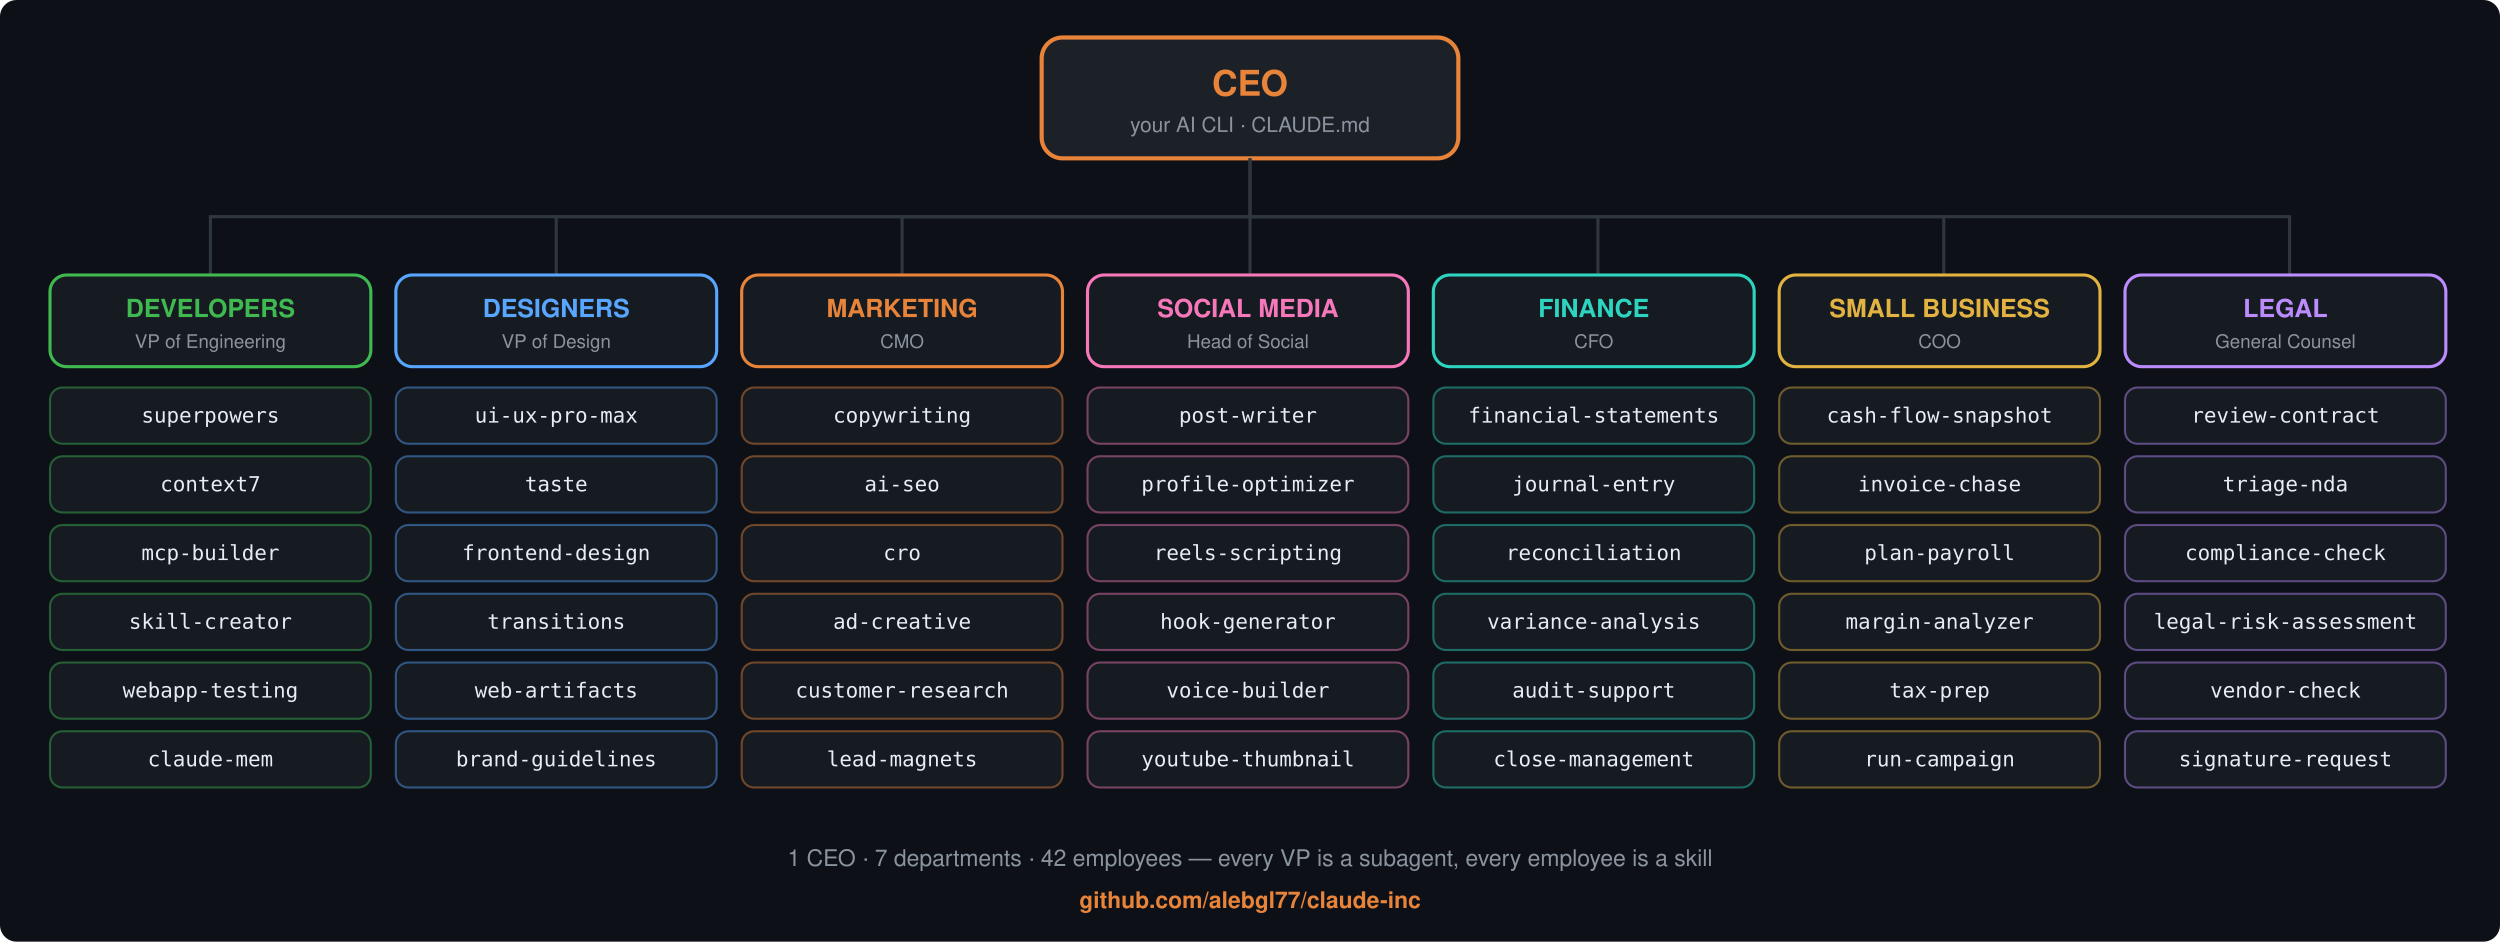
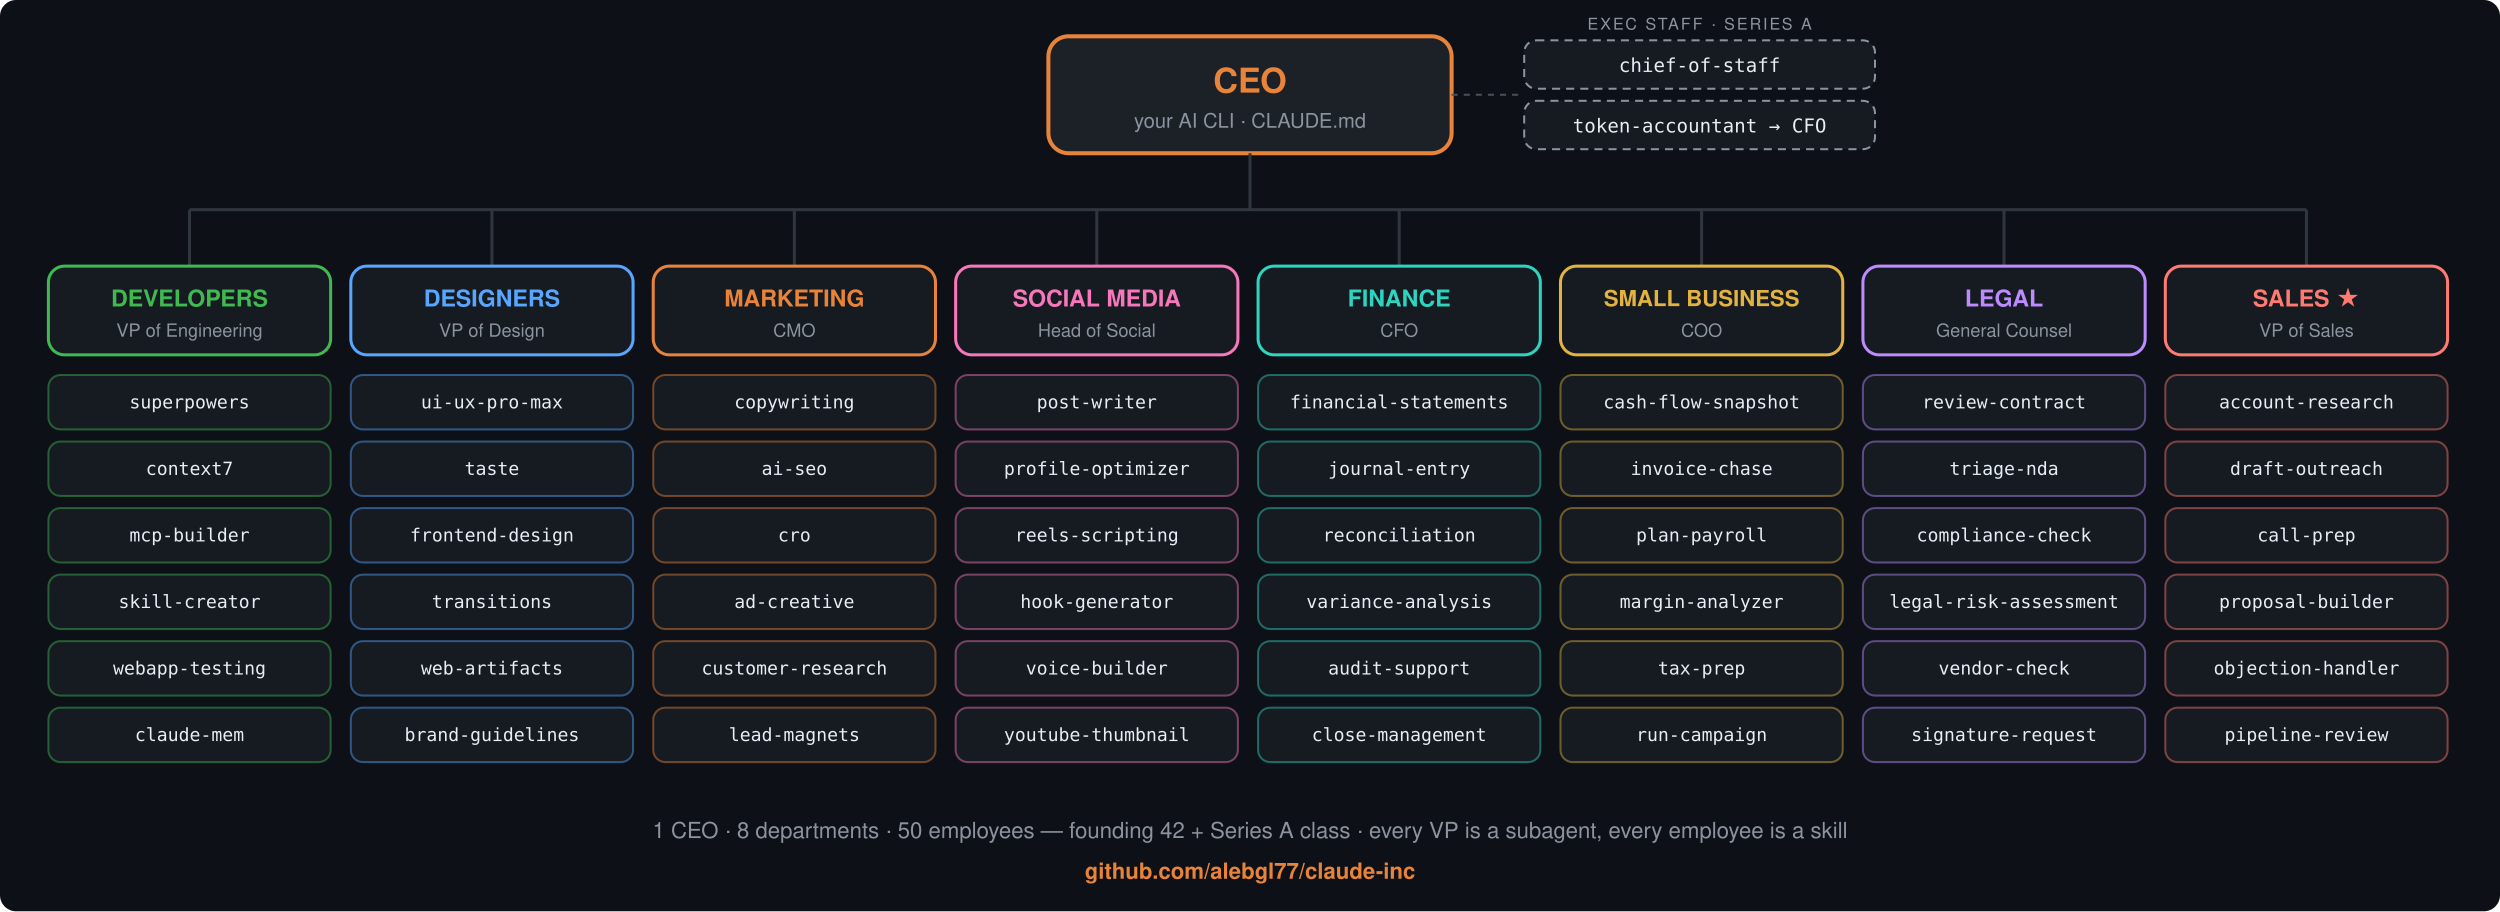
- <svg xmlns="http://www.w3.org/2000/svg" viewBox="0 0 1200 452" font-family="-apple-system,'Segoe UI',Helvetica,Arial,sans-serif">
+ <svg xmlns="http://www.w3.org/2000/svg" viewBox="0 0 1240 452" font-family="-apple-system,'Segoe UI',Helvetica,Arial,sans-serif">
  <style>
    .bg{fill:#0d1117}.ceo{fill:#1c2128;stroke:#e8833a;stroke-width:2}
-     .hdr{fill:#161b22}.chip{fill:#161b22}
+     .hdr{fill:#161b22}.chip{fill:#161b22}.staff{fill:#161b22;stroke:#8b949e;stroke-dasharray:4 3}
    .t{fill:#e6edf3}.d{fill:#8b949e}.o{fill:#e8833a}
-     .ln{stroke:#30363d;stroke-width:1.5;fill:none}
+     .ln{stroke:#30363d;stroke-width:1.5;fill:none}.lns{stroke:#484f58;stroke-width:1;stroke-dasharray:3 3;fill:none}
    text{dominant-baseline:middle}
  </style>
-   <rect class="bg" width="1200" height="452" rx="8" />
-   <rect class="ceo" x="500" y="18" width="200" height="58" rx="10" />
-   <text class="o" x="600" y="40" text-anchor="middle" font-size="17" font-weight="700">CEO</text>
-   <text class="d" x="600" y="60" text-anchor="middle" font-size="10">your AI CLI · CLAUDE.md</text>
-   <path class="ln" d="M600 76 V104 H101 V132" />
-   <path class="ln" d="M600 104 H267 V132" />
-   <path class="ln" d="M600 104 H433 V132" />
-   <path class="ln" d="M600 76 V132" />
-   <path class="ln" d="M600 104 H767 V132" />
-   <path class="ln" d="M600 104 H933 V132" />
-   <path class="ln" d="M600 104 H1099 V132" />
-   <rect class="hdr" x="24" y="132" width="154" height="44" rx="8" stroke="#3fb950" stroke-width="1.5" />
-   <text x="101" y="148" text-anchor="middle" font-size="12" font-weight="700" fill="#3fb950">DEVELOPERS</text>
-   <text class="d" x="101" y="164" text-anchor="middle" font-size="9">VP of Engineering</text>
-   <g font-size="10" font-family="ui-monospace,Consolas,monospace">
-     <rect class="chip" x="24" y="186" width="154" height="27" rx="6" stroke="#3fb950" stroke-opacity=".45" />
-     <text class="t" x="101" y="200" text-anchor="middle">superpowers</text>
-     <rect class="chip" x="24" y="219" width="154" height="27" rx="6" stroke="#3fb950" stroke-opacity=".45" />
-     <text class="t" x="101" y="233" text-anchor="middle">context7</text>
-     <rect class="chip" x="24" y="252" width="154" height="27" rx="6" stroke="#3fb950" stroke-opacity=".45" />
-     <text class="t" x="101" y="266" text-anchor="middle">mcp-builder</text>
-     <rect class="chip" x="24" y="285" width="154" height="27" rx="6" stroke="#3fb950" stroke-opacity=".45" />
-     <text class="t" x="101" y="299" text-anchor="middle">skill-creator</text>
-     <rect class="chip" x="24" y="318" width="154" height="27" rx="6" stroke="#3fb950" stroke-opacity=".45" />
-     <text class="t" x="101" y="332" text-anchor="middle">webapp-testing</text>
-     <rect class="chip" x="24" y="351" width="154" height="27" rx="6" stroke="#3fb950" stroke-opacity=".45" />
-     <text class="t" x="101" y="365" text-anchor="middle">claude-mem</text>
+   <rect class="bg" width="1240" height="452" rx="8" />
+   <rect class="ceo" x="520" y="18" width="200" height="58" rx="10" />
+   <text class="o" x="620" y="40" text-anchor="middle" font-size="17" font-weight="700">CEO</text>
+   <text class="d" x="620" y="60" text-anchor="middle" font-size="10">your AI CLI · CLAUDE.md</text>
+   <path class="lns" d="M720 47 H756" />
+   <text class="d" x="843" y="12" text-anchor="middle" font-size="8" letter-spacing="1">EXEC STAFF · SERIES A</text>
+   <g font-size="9.5" font-family="ui-monospace,Consolas,monospace">
+     <rect class="staff" x="756" y="20" width="174" height="24" rx="6" />
+     <text class="t" x="843" y="33" text-anchor="middle">chief-of-staff</text>
+     <rect class="staff" x="756" y="50" width="174" height="24" rx="6" />
+     <text class="t" x="843" y="63" text-anchor="middle">token-accountant → CFO</text>
  </g>
-   <rect class="hdr" x="190" y="132" width="154" height="44" rx="8" stroke="#58a6ff" stroke-width="1.5" />
-   <text x="267" y="148" text-anchor="middle" font-size="12" font-weight="700" fill="#58a6ff">DESIGNERS</text>
-   <text class="d" x="267" y="164" text-anchor="middle" font-size="9">VP of Design</text>
-   <g font-size="10" font-family="ui-monospace,Consolas,monospace">
-     <rect class="chip" x="190" y="186" width="154" height="27" rx="6" stroke="#58a6ff" stroke-opacity=".45" />
-     <text class="t" x="267" y="200" text-anchor="middle">ui-ux-pro-max</text>
-     <rect class="chip" x="190" y="219" width="154" height="27" rx="6" stroke="#58a6ff" stroke-opacity=".45" />
-     <text class="t" x="267" y="233" text-anchor="middle">taste</text>
-     <rect class="chip" x="190" y="252" width="154" height="27" rx="6" stroke="#58a6ff" stroke-opacity=".45" />
-     <text class="t" x="267" y="266" text-anchor="middle">frontend-design</text>
-     <rect class="chip" x="190" y="285" width="154" height="27" rx="6" stroke="#58a6ff" stroke-opacity=".45" />
-     <text class="t" x="267" y="299" text-anchor="middle">transitions</text>
-     <rect class="chip" x="190" y="318" width="154" height="27" rx="6" stroke="#58a6ff" stroke-opacity=".45" />
-     <text class="t" x="267" y="332" text-anchor="middle">web-artifacts</text>
-     <rect class="chip" x="190" y="351" width="154" height="27" rx="6" stroke="#58a6ff" stroke-opacity=".45" />
-     <text class="t" x="267" y="365" text-anchor="middle">brand-guidelines</text>
+   <path class="ln" d="M620 76 V104" />
+   <path class="ln" d="M94 104 H1144" />
+   <path class="ln" d="M94 104 V132" />
+   <rect class="hdr" x="24" y="132" width="140" height="44" rx="8" stroke="#3fb950" stroke-width="1.5" />
+   <text x="94" y="148" text-anchor="middle" font-size="11.5" font-weight="700" fill="#3fb950">DEVELOPERS</text>
+   <text class="d" x="94" y="164" text-anchor="middle" font-size="9">VP of Engineering</text>
+   <g font-size="9" font-family="ui-monospace,Consolas,monospace">
+     <rect class="chip" x="24" y="186" width="140" height="27" rx="6" stroke="#3fb950" stroke-opacity=".45" />
+     <text class="t" x="94" y="200" text-anchor="middle">superpowers</text>
+     <rect class="chip" x="24" y="219" width="140" height="27" rx="6" stroke="#3fb950" stroke-opacity=".45" />
+     <text class="t" x="94" y="233" text-anchor="middle">context7</text>
+     <rect class="chip" x="24" y="252" width="140" height="27" rx="6" stroke="#3fb950" stroke-opacity=".45" />
+     <text class="t" x="94" y="266" text-anchor="middle">mcp-builder</text>
+     <rect class="chip" x="24" y="285" width="140" height="27" rx="6" stroke="#3fb950" stroke-opacity=".45" />
+     <text class="t" x="94" y="299" text-anchor="middle">skill-creator</text>
+     <rect class="chip" x="24" y="318" width="140" height="27" rx="6" stroke="#3fb950" stroke-opacity=".45" />
+     <text class="t" x="94" y="332" text-anchor="middle">webapp-testing</text>
+     <rect class="chip" x="24" y="351" width="140" height="27" rx="6" stroke="#3fb950" stroke-opacity=".45" />
+     <text class="t" x="94" y="365" text-anchor="middle">claude-mem</text>
  </g>
-   <rect class="hdr" x="356" y="132" width="154" height="44" rx="8" stroke="#e8833a" stroke-width="1.5" />
-   <text x="433" y="148" text-anchor="middle" font-size="12" font-weight="700" fill="#e8833a">MARKETING</text>
-   <text class="d" x="433" y="164" text-anchor="middle" font-size="9">CMO</text>
-   <g font-size="10" font-family="ui-monospace,Consolas,monospace">
-     <rect class="chip" x="356" y="186" width="154" height="27" rx="6" stroke="#e8833a" stroke-opacity=".45" />
-     <text class="t" x="433" y="200" text-anchor="middle">copywriting</text>
-     <rect class="chip" x="356" y="219" width="154" height="27" rx="6" stroke="#e8833a" stroke-opacity=".45" />
-     <text class="t" x="433" y="233" text-anchor="middle">ai-seo</text>
-     <rect class="chip" x="356" y="252" width="154" height="27" rx="6" stroke="#e8833a" stroke-opacity=".45" />
-     <text class="t" x="433" y="266" text-anchor="middle">cro</text>
-     <rect class="chip" x="356" y="285" width="154" height="27" rx="6" stroke="#e8833a" stroke-opacity=".45" />
-     <text class="t" x="433" y="299" text-anchor="middle">ad-creative</text>
-     <rect class="chip" x="356" y="318" width="154" height="27" rx="6" stroke="#e8833a" stroke-opacity=".45" />
-     <text class="t" x="433" y="332" text-anchor="middle">customer-research</text>
-     <rect class="chip" x="356" y="351" width="154" height="27" rx="6" stroke="#e8833a" stroke-opacity=".45" />
-     <text class="t" x="433" y="365" text-anchor="middle">lead-magnets</text>
+   <path class="ln" d="M244 104 V132" />
+   <rect class="hdr" x="174" y="132" width="140" height="44" rx="8" stroke="#58a6ff" stroke-width="1.5" />
+   <text x="244" y="148" text-anchor="middle" font-size="11.5" font-weight="700" fill="#58a6ff">DESIGNERS</text>
+   <text class="d" x="244" y="164" text-anchor="middle" font-size="9">VP of Design</text>
+   <g font-size="9" font-family="ui-monospace,Consolas,monospace">
+     <rect class="chip" x="174" y="186" width="140" height="27" rx="6" stroke="#58a6ff" stroke-opacity=".45" />
+     <text class="t" x="244" y="200" text-anchor="middle">ui-ux-pro-max</text>
+     <rect class="chip" x="174" y="219" width="140" height="27" rx="6" stroke="#58a6ff" stroke-opacity=".45" />
+     <text class="t" x="244" y="233" text-anchor="middle">taste</text>
+     <rect class="chip" x="174" y="252" width="140" height="27" rx="6" stroke="#58a6ff" stroke-opacity=".45" />
+     <text class="t" x="244" y="266" text-anchor="middle">frontend-design</text>
+     <rect class="chip" x="174" y="285" width="140" height="27" rx="6" stroke="#58a6ff" stroke-opacity=".45" />
+     <text class="t" x="244" y="299" text-anchor="middle">transitions</text>
+     <rect class="chip" x="174" y="318" width="140" height="27" rx="6" stroke="#58a6ff" stroke-opacity=".45" />
+     <text class="t" x="244" y="332" text-anchor="middle">web-artifacts</text>
+     <rect class="chip" x="174" y="351" width="140" height="27" rx="6" stroke="#58a6ff" stroke-opacity=".45" />
+     <text class="t" x="244" y="365" text-anchor="middle">brand-guidelines</text>
  </g>
-   <rect class="hdr" x="522" y="132" width="154" height="44" rx="8" stroke="#f778ba" stroke-width="1.5" />
-   <text x="599" y="148" text-anchor="middle" font-size="12" font-weight="700" fill="#f778ba">SOCIAL MEDIA</text>
-   <text class="d" x="599" y="164" text-anchor="middle" font-size="9">Head of Social</text>
-   <g font-size="10" font-family="ui-monospace,Consolas,monospace">
-     <rect class="chip" x="522" y="186" width="154" height="27" rx="6" stroke="#f778ba" stroke-opacity=".45" />
-     <text class="t" x="599" y="200" text-anchor="middle">post-writer</text>
-     <rect class="chip" x="522" y="219" width="154" height="27" rx="6" stroke="#f778ba" stroke-opacity=".45" />
-     <text class="t" x="599" y="233" text-anchor="middle">profile-optimizer</text>
-     <rect class="chip" x="522" y="252" width="154" height="27" rx="6" stroke="#f778ba" stroke-opacity=".45" />
-     <text class="t" x="599" y="266" text-anchor="middle">reels-scripting</text>
-     <rect class="chip" x="522" y="285" width="154" height="27" rx="6" stroke="#f778ba" stroke-opacity=".45" />
-     <text class="t" x="599" y="299" text-anchor="middle">hook-generator</text>
-     <rect class="chip" x="522" y="318" width="154" height="27" rx="6" stroke="#f778ba" stroke-opacity=".45" />
-     <text class="t" x="599" y="332" text-anchor="middle">voice-builder</text>
-     <rect class="chip" x="522" y="351" width="154" height="27" rx="6" stroke="#f778ba" stroke-opacity=".45" />
-     <text class="t" x="599" y="365" text-anchor="middle">youtube-thumbnail</text>
+   <path class="ln" d="M394 104 V132" />
+   <rect class="hdr" x="324" y="132" width="140" height="44" rx="8" stroke="#e8833a" stroke-width="1.5" />
+   <text x="394" y="148" text-anchor="middle" font-size="11.5" font-weight="700" fill="#e8833a">MARKETING</text>
+   <text class="d" x="394" y="164" text-anchor="middle" font-size="9">CMO</text>
+   <g font-size="9" font-family="ui-monospace,Consolas,monospace">
+     <rect class="chip" x="324" y="186" width="140" height="27" rx="6" stroke="#e8833a" stroke-opacity=".45" />
+     <text class="t" x="394" y="200" text-anchor="middle">copywriting</text>
+     <rect class="chip" x="324" y="219" width="140" height="27" rx="6" stroke="#e8833a" stroke-opacity=".45" />
+     <text class="t" x="394" y="233" text-anchor="middle">ai-seo</text>
+     <rect class="chip" x="324" y="252" width="140" height="27" rx="6" stroke="#e8833a" stroke-opacity=".45" />
+     <text class="t" x="394" y="266" text-anchor="middle">cro</text>
+     <rect class="chip" x="324" y="285" width="140" height="27" rx="6" stroke="#e8833a" stroke-opacity=".45" />
+     <text class="t" x="394" y="299" text-anchor="middle">ad-creative</text>
+     <rect class="chip" x="324" y="318" width="140" height="27" rx="6" stroke="#e8833a" stroke-opacity=".45" />
+     <text class="t" x="394" y="332" text-anchor="middle">customer-research</text>
+     <rect class="chip" x="324" y="351" width="140" height="27" rx="6" stroke="#e8833a" stroke-opacity=".45" />
+     <text class="t" x="394" y="365" text-anchor="middle">lead-magnets</text>
  </g>
-   <rect class="hdr" x="688" y="132" width="154" height="44" rx="8" stroke="#2dd4bf" stroke-width="1.5" />
-   <text x="765" y="148" text-anchor="middle" font-size="12" font-weight="700" fill="#2dd4bf">FINANCE</text>
-   <text class="d" x="765" y="164" text-anchor="middle" font-size="9">CFO</text>
-   <g font-size="10" font-family="ui-monospace,Consolas,monospace">
-     <rect class="chip" x="688" y="186" width="154" height="27" rx="6" stroke="#2dd4bf" stroke-opacity=".45" />
-     <text class="t" x="765" y="200" text-anchor="middle">financial-statements</text>
-     <rect class="chip" x="688" y="219" width="154" height="27" rx="6" stroke="#2dd4bf" stroke-opacity=".45" />
-     <text class="t" x="765" y="233" text-anchor="middle">journal-entry</text>
-     <rect class="chip" x="688" y="252" width="154" height="27" rx="6" stroke="#2dd4bf" stroke-opacity=".45" />
-     <text class="t" x="765" y="266" text-anchor="middle">reconciliation</text>
-     <rect class="chip" x="688" y="285" width="154" height="27" rx="6" stroke="#2dd4bf" stroke-opacity=".45" />
-     <text class="t" x="765" y="299" text-anchor="middle">variance-analysis</text>
-     <rect class="chip" x="688" y="318" width="154" height="27" rx="6" stroke="#2dd4bf" stroke-opacity=".45" />
-     <text class="t" x="765" y="332" text-anchor="middle">audit-support</text>
-     <rect class="chip" x="688" y="351" width="154" height="27" rx="6" stroke="#2dd4bf" stroke-opacity=".45" />
-     <text class="t" x="765" y="365" text-anchor="middle">close-management</text>
+   <path class="ln" d="M544 104 V132" />
+   <rect class="hdr" x="474" y="132" width="140" height="44" rx="8" stroke="#f778ba" stroke-width="1.5" />
+   <text x="544" y="148" text-anchor="middle" font-size="11.5" font-weight="700" fill="#f778ba">SOCIAL MEDIA</text>
+   <text class="d" x="544" y="164" text-anchor="middle" font-size="9">Head of Social</text>
+   <g font-size="9" font-family="ui-monospace,Consolas,monospace">
+     <rect class="chip" x="474" y="186" width="140" height="27" rx="6" stroke="#f778ba" stroke-opacity=".45" />
+     <text class="t" x="544" y="200" text-anchor="middle">post-writer</text>
+     <rect class="chip" x="474" y="219" width="140" height="27" rx="6" stroke="#f778ba" stroke-opacity=".45" />
+     <text class="t" x="544" y="233" text-anchor="middle">profile-optimizer</text>
+     <rect class="chip" x="474" y="252" width="140" height="27" rx="6" stroke="#f778ba" stroke-opacity=".45" />
+     <text class="t" x="544" y="266" text-anchor="middle">reels-scripting</text>
+     <rect class="chip" x="474" y="285" width="140" height="27" rx="6" stroke="#f778ba" stroke-opacity=".45" />
+     <text class="t" x="544" y="299" text-anchor="middle">hook-generator</text>
+     <rect class="chip" x="474" y="318" width="140" height="27" rx="6" stroke="#f778ba" stroke-opacity=".45" />
+     <text class="t" x="544" y="332" text-anchor="middle">voice-builder</text>
+     <rect class="chip" x="474" y="351" width="140" height="27" rx="6" stroke="#f778ba" stroke-opacity=".45" />
+     <text class="t" x="544" y="365" text-anchor="middle">youtube-thumbnail</text>
  </g>
-   <rect class="hdr" x="854" y="132" width="154" height="44" rx="8" stroke="#e3b341" stroke-width="1.5" />
-   <text x="931" y="148" text-anchor="middle" font-size="12" font-weight="700" fill="#e3b341">SMALL BUSINESS</text>
-   <text class="d" x="931" y="164" text-anchor="middle" font-size="9">COO</text>
-   <g font-size="10" font-family="ui-monospace,Consolas,monospace">
-     <rect class="chip" x="854" y="186" width="154" height="27" rx="6" stroke="#e3b341" stroke-opacity=".45" />
-     <text class="t" x="931" y="200" text-anchor="middle">cash-flow-snapshot</text>
-     <rect class="chip" x="854" y="219" width="154" height="27" rx="6" stroke="#e3b341" stroke-opacity=".45" />
-     <text class="t" x="931" y="233" text-anchor="middle">invoice-chase</text>
-     <rect class="chip" x="854" y="252" width="154" height="27" rx="6" stroke="#e3b341" stroke-opacity=".45" />
-     <text class="t" x="931" y="266" text-anchor="middle">plan-payroll</text>
-     <rect class="chip" x="854" y="285" width="154" height="27" rx="6" stroke="#e3b341" stroke-opacity=".45" />
-     <text class="t" x="931" y="299" text-anchor="middle">margin-analyzer</text>
-     <rect class="chip" x="854" y="318" width="154" height="27" rx="6" stroke="#e3b341" stroke-opacity=".45" />
-     <text class="t" x="931" y="332" text-anchor="middle">tax-prep</text>
-     <rect class="chip" x="854" y="351" width="154" height="27" rx="6" stroke="#e3b341" stroke-opacity=".45" />
-     <text class="t" x="931" y="365" text-anchor="middle">run-campaign</text>
+   <path class="ln" d="M694 104 V132" />
+   <rect class="hdr" x="624" y="132" width="140" height="44" rx="8" stroke="#2dd4bf" stroke-width="1.5" />
+   <text x="694" y="148" text-anchor="middle" font-size="11.5" font-weight="700" fill="#2dd4bf">FINANCE</text>
+   <text class="d" x="694" y="164" text-anchor="middle" font-size="9">CFO</text>
+   <g font-size="9" font-family="ui-monospace,Consolas,monospace">
+     <rect class="chip" x="624" y="186" width="140" height="27" rx="6" stroke="#2dd4bf" stroke-opacity=".45" />
+     <text class="t" x="694" y="200" text-anchor="middle">financial-statements</text>
+     <rect class="chip" x="624" y="219" width="140" height="27" rx="6" stroke="#2dd4bf" stroke-opacity=".45" />
+     <text class="t" x="694" y="233" text-anchor="middle">journal-entry</text>
+     <rect class="chip" x="624" y="252" width="140" height="27" rx="6" stroke="#2dd4bf" stroke-opacity=".45" />
+     <text class="t" x="694" y="266" text-anchor="middle">reconciliation</text>
+     <rect class="chip" x="624" y="285" width="140" height="27" rx="6" stroke="#2dd4bf" stroke-opacity=".45" />
+     <text class="t" x="694" y="299" text-anchor="middle">variance-analysis</text>
+     <rect class="chip" x="624" y="318" width="140" height="27" rx="6" stroke="#2dd4bf" stroke-opacity=".45" />
+     <text class="t" x="694" y="332" text-anchor="middle">audit-support</text>
+     <rect class="chip" x="624" y="351" width="140" height="27" rx="6" stroke="#2dd4bf" stroke-opacity=".45" />
+     <text class="t" x="694" y="365" text-anchor="middle">close-management</text>
  </g>
-   <rect class="hdr" x="1020" y="132" width="154" height="44" rx="8" stroke="#bc8cff" stroke-width="1.5" />
-   <text x="1097" y="148" text-anchor="middle" font-size="12" font-weight="700" fill="#bc8cff">LEGAL</text>
-   <text class="d" x="1097" y="164" text-anchor="middle" font-size="9">General Counsel</text>
-   <g font-size="10" font-family="ui-monospace,Consolas,monospace">
-     <rect class="chip" x="1020" y="186" width="154" height="27" rx="6" stroke="#bc8cff" stroke-opacity=".45" />
-     <text class="t" x="1097" y="200" text-anchor="middle">review-contract</text>
-     <rect class="chip" x="1020" y="219" width="154" height="27" rx="6" stroke="#bc8cff" stroke-opacity=".45" />
-     <text class="t" x="1097" y="233" text-anchor="middle">triage-nda</text>
-     <rect class="chip" x="1020" y="252" width="154" height="27" rx="6" stroke="#bc8cff" stroke-opacity=".45" />
-     <text class="t" x="1097" y="266" text-anchor="middle">compliance-check</text>
-     <rect class="chip" x="1020" y="285" width="154" height="27" rx="6" stroke="#bc8cff" stroke-opacity=".45" />
-     <text class="t" x="1097" y="299" text-anchor="middle">legal-risk-assessment</text>
-     <rect class="chip" x="1020" y="318" width="154" height="27" rx="6" stroke="#bc8cff" stroke-opacity=".45" />
-     <text class="t" x="1097" y="332" text-anchor="middle">vendor-check</text>
-     <rect class="chip" x="1020" y="351" width="154" height="27" rx="6" stroke="#bc8cff" stroke-opacity=".45" />
-     <text class="t" x="1097" y="365" text-anchor="middle">signature-request</text>
+   <path class="ln" d="M844 104 V132" />
+   <rect class="hdr" x="774" y="132" width="140" height="44" rx="8" stroke="#e3b341" stroke-width="1.5" />
+   <text x="844" y="148" text-anchor="middle" font-size="11" font-weight="700" fill="#e3b341">SMALL BUSINESS</text>
+   <text class="d" x="844" y="164" text-anchor="middle" font-size="9">COO</text>
+   <g font-size="9" font-family="ui-monospace,Consolas,monospace">
+     <rect class="chip" x="774" y="186" width="140" height="27" rx="6" stroke="#e3b341" stroke-opacity=".45" />
+     <text class="t" x="844" y="200" text-anchor="middle">cash-flow-snapshot</text>
+     <rect class="chip" x="774" y="219" width="140" height="27" rx="6" stroke="#e3b341" stroke-opacity=".45" />
+     <text class="t" x="844" y="233" text-anchor="middle">invoice-chase</text>
+     <rect class="chip" x="774" y="252" width="140" height="27" rx="6" stroke="#e3b341" stroke-opacity=".45" />
+     <text class="t" x="844" y="266" text-anchor="middle">plan-payroll</text>
+     <rect class="chip" x="774" y="285" width="140" height="27" rx="6" stroke="#e3b341" stroke-opacity=".45" />
+     <text class="t" x="844" y="299" text-anchor="middle">margin-analyzer</text>
+     <rect class="chip" x="774" y="318" width="140" height="27" rx="6" stroke="#e3b341" stroke-opacity=".45" />
+     <text class="t" x="844" y="332" text-anchor="middle">tax-prep</text>
+     <rect class="chip" x="774" y="351" width="140" height="27" rx="6" stroke="#e3b341" stroke-opacity=".45" />
+     <text class="t" x="844" y="365" text-anchor="middle">run-campaign</text>
  </g>
-   <text class="d" x="600" y="412" text-anchor="middle" font-size="11">1 CEO · 7 departments · 42 employees — every VP is a subagent, every employee is a skill</text>
-   <text class="o" x="600" y="432" text-anchor="middle" font-size="11" font-weight="600">github.com/alebgl77/claude-inc</text>
+   <path class="ln" d="M994 104 V132" />
+   <rect class="hdr" x="924" y="132" width="140" height="44" rx="8" stroke="#bc8cff" stroke-width="1.5" />
+   <text x="994" y="148" text-anchor="middle" font-size="11.5" font-weight="700" fill="#bc8cff">LEGAL</text>
+   <text class="d" x="994" y="164" text-anchor="middle" font-size="9">General Counsel</text>
+   <g font-size="9" font-family="ui-monospace,Consolas,monospace">
+     <rect class="chip" x="924" y="186" width="140" height="27" rx="6" stroke="#bc8cff" stroke-opacity=".45" />
+     <text class="t" x="994" y="200" text-anchor="middle">review-contract</text>
+     <rect class="chip" x="924" y="219" width="140" height="27" rx="6" stroke="#bc8cff" stroke-opacity=".45" />
+     <text class="t" x="994" y="233" text-anchor="middle">triage-nda</text>
+     <rect class="chip" x="924" y="252" width="140" height="27" rx="6" stroke="#bc8cff" stroke-opacity=".45" />
+     <text class="t" x="994" y="266" text-anchor="middle">compliance-check</text>
+     <rect class="chip" x="924" y="285" width="140" height="27" rx="6" stroke="#bc8cff" stroke-opacity=".45" />
+     <text class="t" x="994" y="299" text-anchor="middle">legal-risk-assessment</text>
+     <rect class="chip" x="924" y="318" width="140" height="27" rx="6" stroke="#bc8cff" stroke-opacity=".45" />
+     <text class="t" x="994" y="332" text-anchor="middle">vendor-check</text>
+     <rect class="chip" x="924" y="351" width="140" height="27" rx="6" stroke="#bc8cff" stroke-opacity=".45" />
+     <text class="t" x="994" y="365" text-anchor="middle">signature-request</text>
+   </g>
+   <path class="ln" d="M1144 104 V132" />
+   <rect class="hdr" x="1074" y="132" width="140" height="44" rx="8" stroke="#ff7b72" stroke-width="1.5" />
+   <text x="1144" y="148" text-anchor="middle" font-size="11.5" font-weight="700" fill="#ff7b72">SALES ★</text>
+   <text class="d" x="1144" y="164" text-anchor="middle" font-size="9">VP of Sales</text>
+   <g font-size="9" font-family="ui-monospace,Consolas,monospace">
+     <rect class="chip" x="1074" y="186" width="140" height="27" rx="6" stroke="#ff7b72" stroke-opacity=".45" />
+     <text class="t" x="1144" y="200" text-anchor="middle">account-research</text>
+     <rect class="chip" x="1074" y="219" width="140" height="27" rx="6" stroke="#ff7b72" stroke-opacity=".45" />
+     <text class="t" x="1144" y="233" text-anchor="middle">draft-outreach</text>
+     <rect class="chip" x="1074" y="252" width="140" height="27" rx="6" stroke="#ff7b72" stroke-opacity=".45" />
+     <text class="t" x="1144" y="266" text-anchor="middle">call-prep</text>
+     <rect class="chip" x="1074" y="285" width="140" height="27" rx="6" stroke="#ff7b72" stroke-opacity=".45" />
+     <text class="t" x="1144" y="299" text-anchor="middle">proposal-builder</text>
+     <rect class="chip" x="1074" y="318" width="140" height="27" rx="6" stroke="#ff7b72" stroke-opacity=".45" />
+     <text class="t" x="1144" y="332" text-anchor="middle">objection-handler</text>
+     <rect class="chip" x="1074" y="351" width="140" height="27" rx="6" stroke="#ff7b72" stroke-opacity=".45" />
+     <text class="t" x="1144" y="365" text-anchor="middle">pipeline-review</text>
+   </g>
+   <text class="d" x="620" y="412" text-anchor="middle" font-size="11">1 CEO · 8 departments · 50 employees — founding 42 + Series A class · every VP is a subagent, every employee is a skill</text>
+   <text class="o" x="620" y="432" text-anchor="middle" font-size="11" font-weight="600">github.com/alebgl77/claude-inc</text>
</svg>
